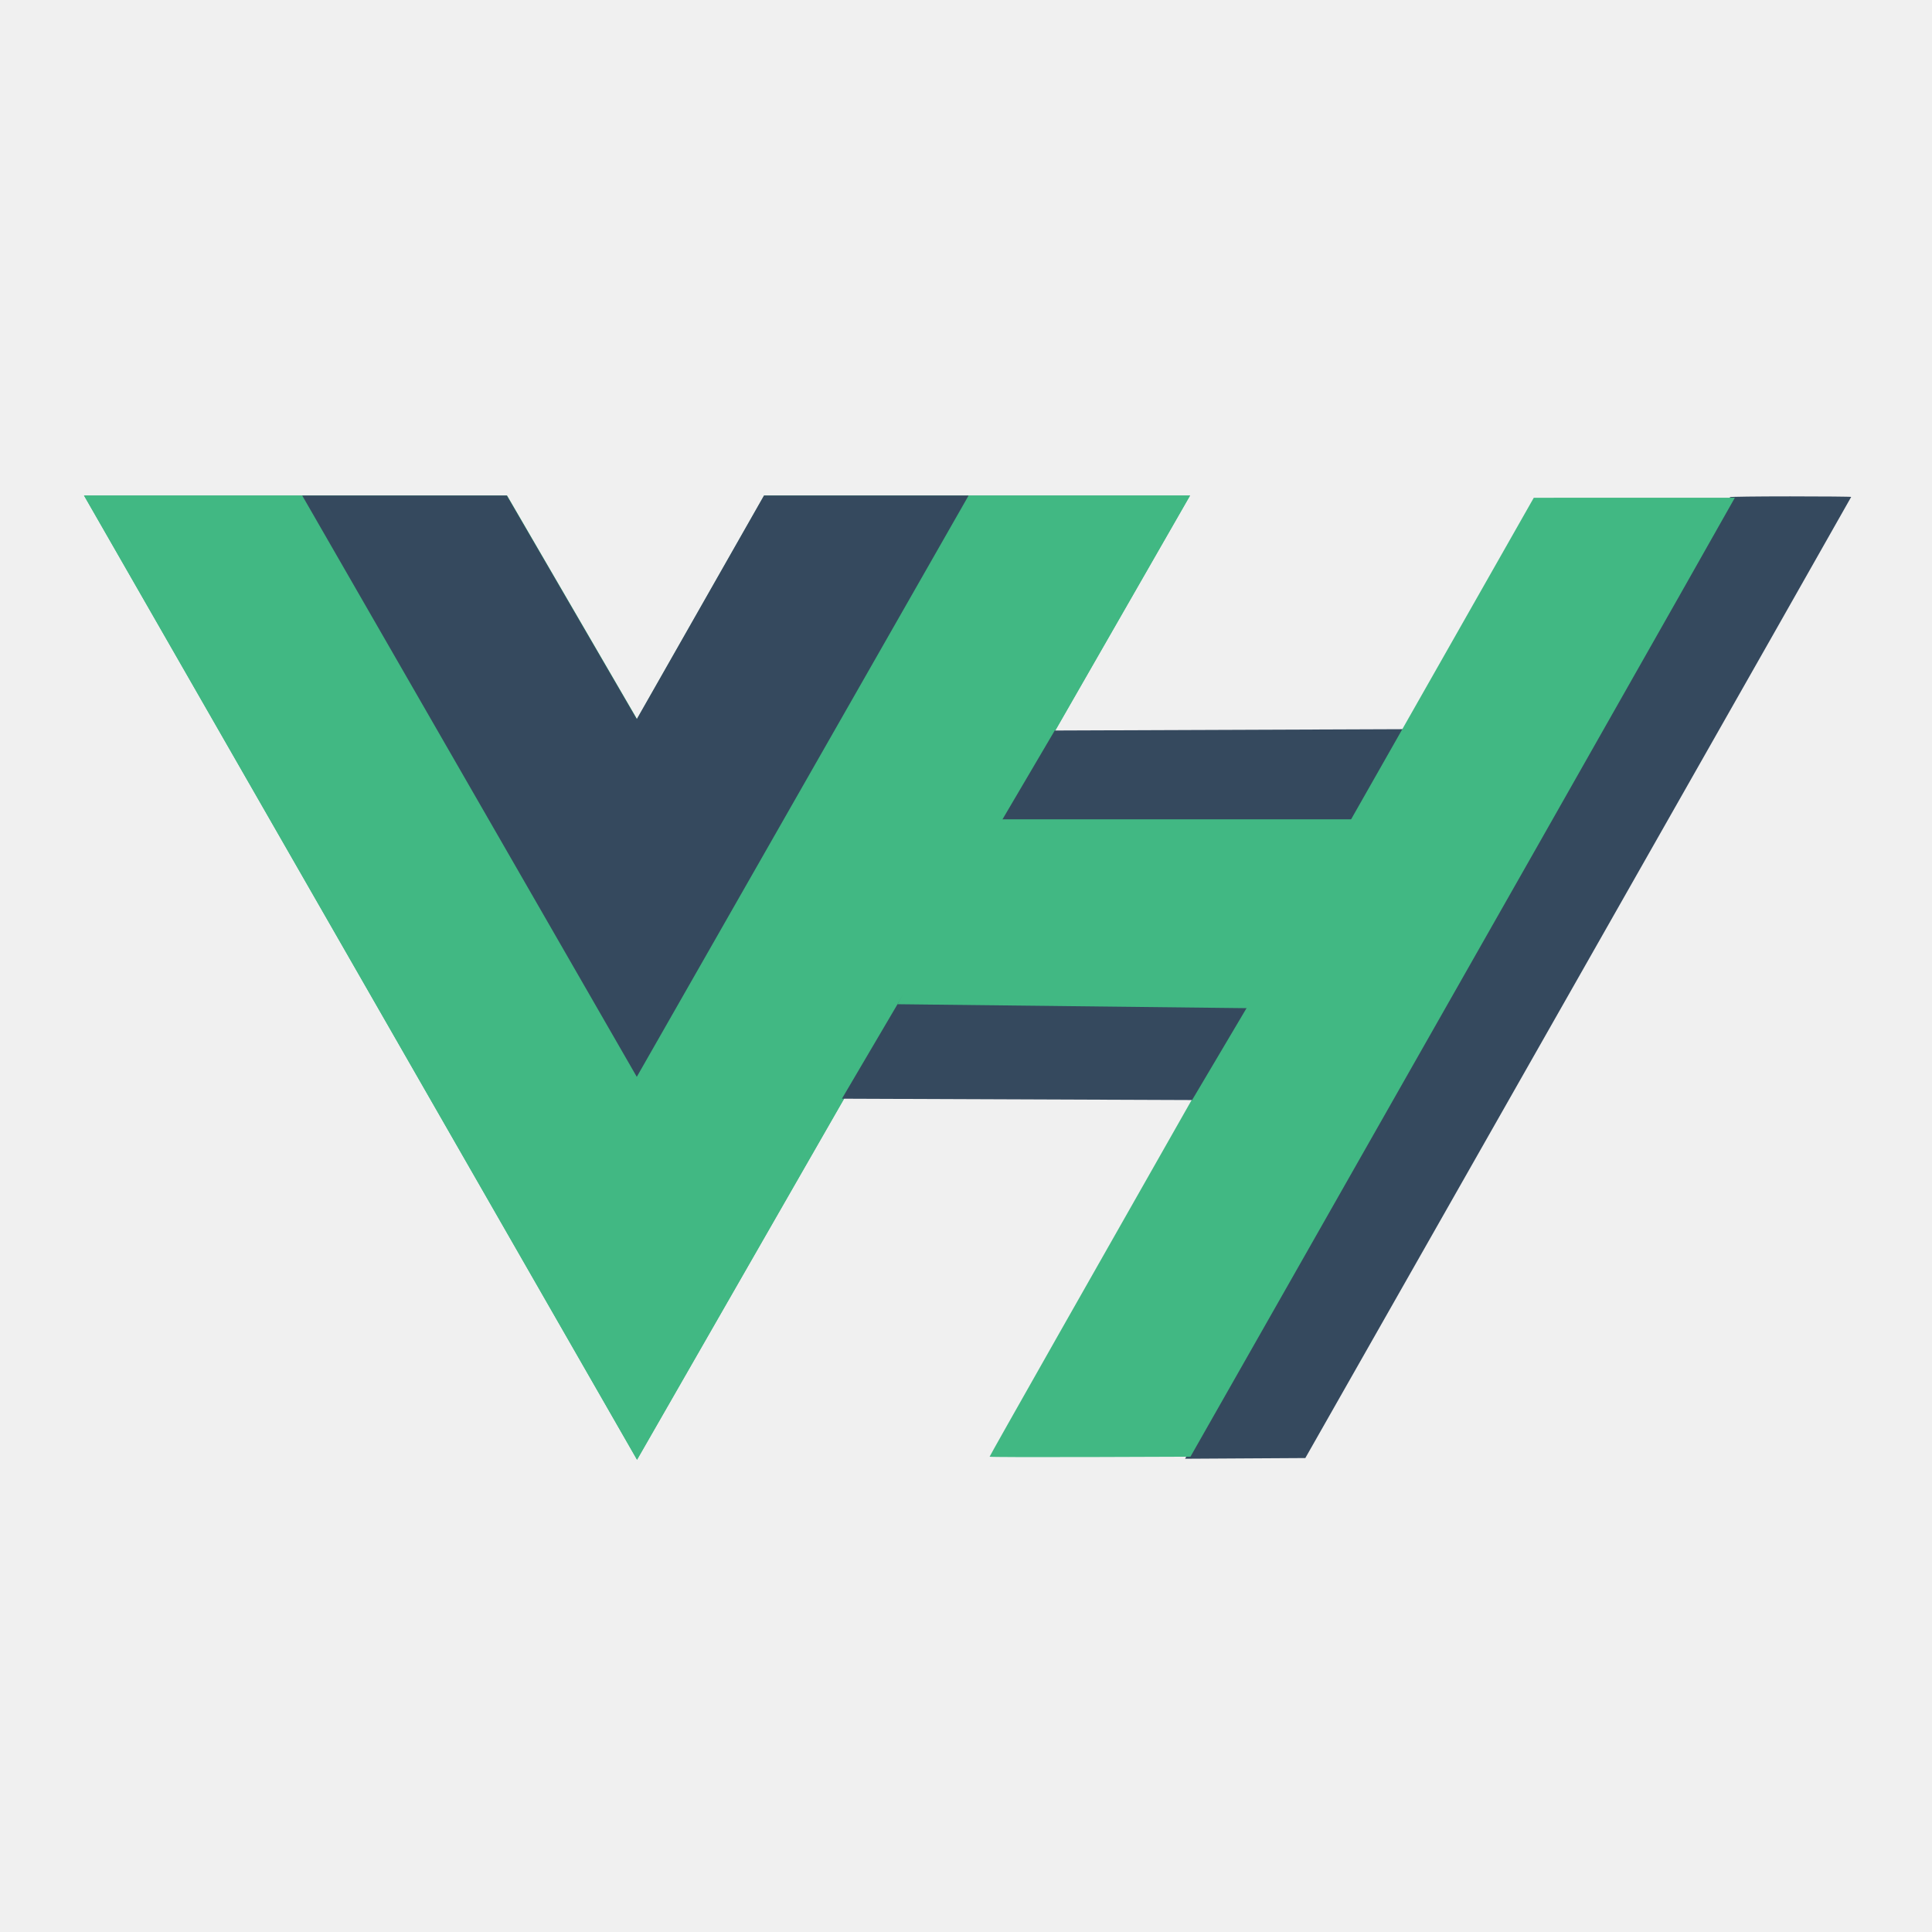
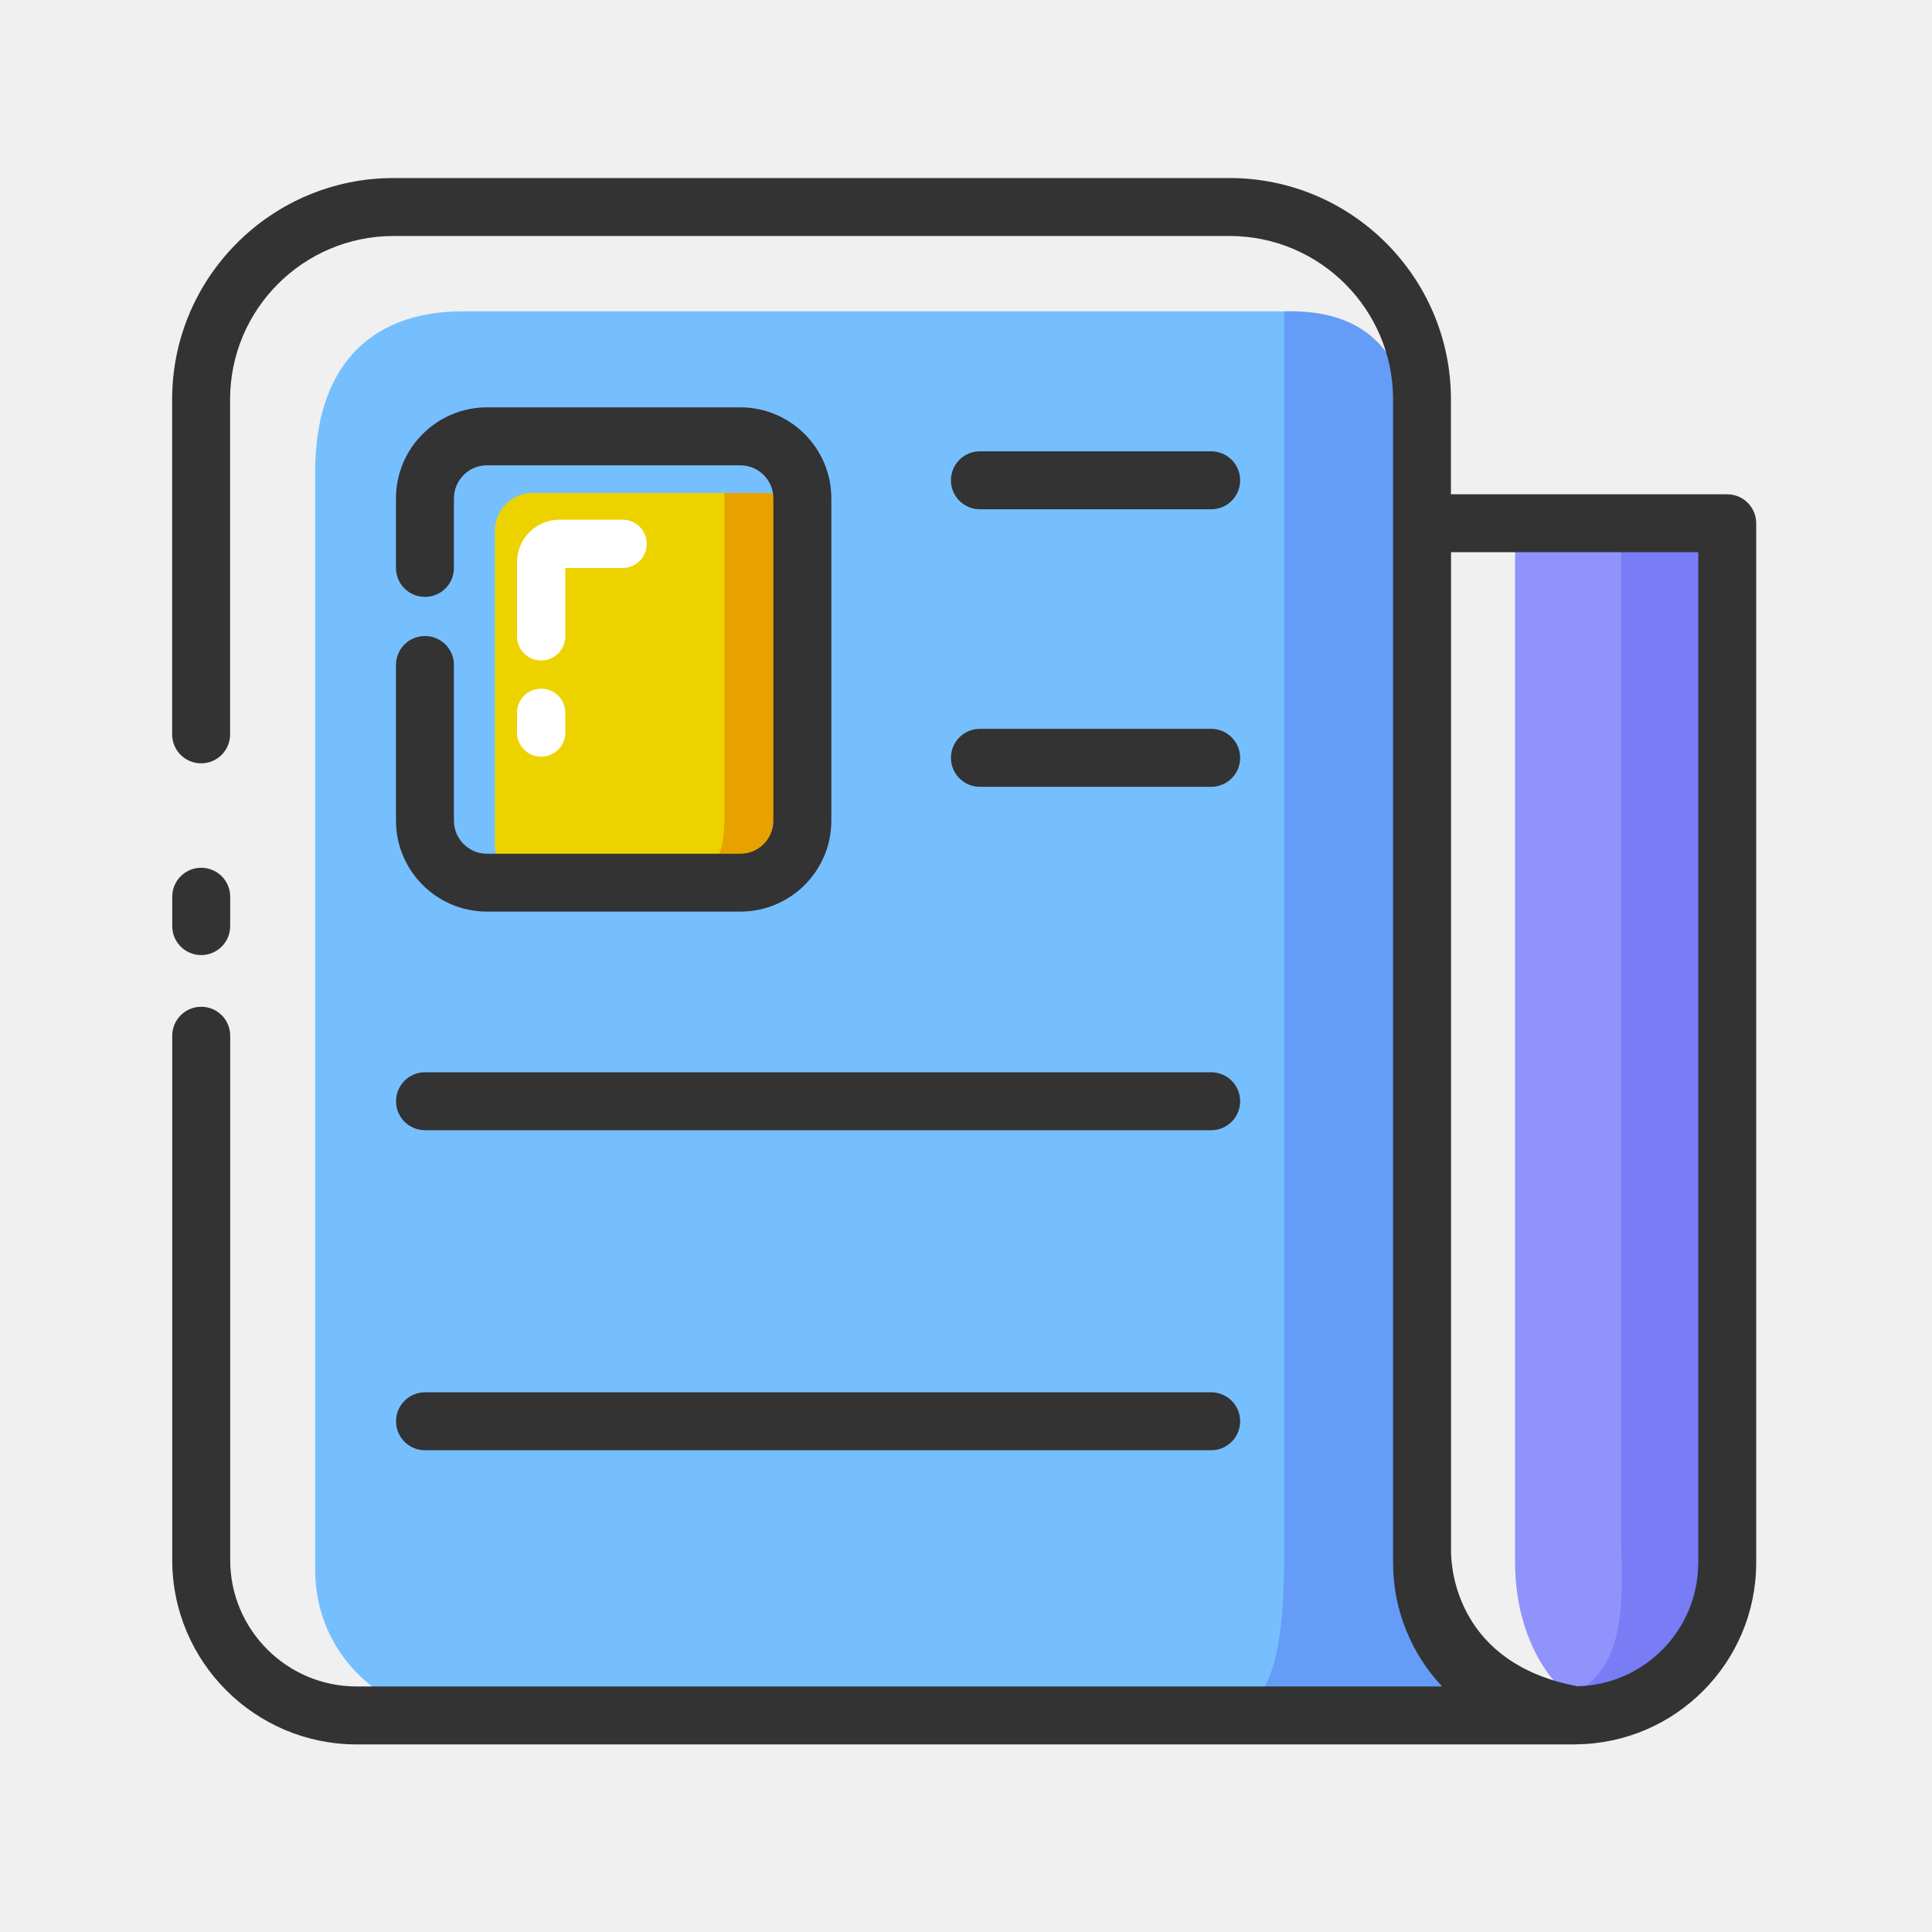
- <svg xmlns="http://www.w3.org/2000/svg" width="1200" height="1200" class="icon" viewBox="0 0 3280.944 2800">
-   <path fill="#41b883" d="M1645.332 601.004h375.675L1081.82 2238.478 142.636 601.004h718.477l220.708 379.704 216.013-379.704z" />
-   <path fill="#41b883" d="M142.636 601.004l939.185 1637.474 939.186-1637.474h-375.675l-563.51 982.484-568.208-982.484z" />
-   <path fill="#35495e" d="M513.188 601.004l568.207 987.23 563.511-987.23h-347.498l-216.013 379.704-220.708-379.704zM1607.792 1311.83l594.678 2.293 187.353-316.325-598.662 2.292zM2198.506 1909.57C2867.436 732.7 2939.502 605.426 2937.874 603.78c-.715-.723 45.303-1.314 102.262-1.314s103.562.428 103.562.951c0 .523-208.57 367.978-463.491 816.567L2216.715 2235.6l-102.1.596-102.102.596z" />
-   <path fill="#41b883" d="M1680.563 2233.328c0-1.34 168.208-298.145 440.375-777.048a4135645.775 4135645.775 0 00337.619-594.19l146.13-257.25 170.746-.04 170.747-.04-5.536 9.741c-3.044 5.358-43.727 77.302-90.407 159.875-85.356 150.992-337.562 595.163-656.602 1156.373l-172 302.559-170.536.588c-93.795.322-170.536.069-170.536-.567z" />
-   <path fill="#35495e" d="M1429.783 1625.351l594.679 2.292 187.353-316.324-598.662 2.292z" />
-   <path fill="#41b883" d="M1524.207 1464.903l608.285 6.877 173.746-320.909h-619.072z" />
+ <svg xmlns="http://www.w3.org/2000/svg" t="1677221281127" class="icon" viewBox="0 0 1024 1024" version="1.1" p-id="2562" width="200" height="200">
+   <path d="M834.918 909.158H242.586c-41.728 0-75.52-34.304-75.52-76.646V249.702c0-52.429 26.522-84.685 78.131-84.685h431.974c51.661 0 83.251 42.496 83.251 94.925v567.603c0-0.051-1.843 67.942 74.496 81.613z" fill="#76BFFF" p-id="2563" />
+   <path d="M745.216 801.638V207.565c-10.086-31.181-31.693-42.598-61.645-42.598h-2.918v654.95c0 32.666-0.512 89.242-32.563 89.242h138.24s-41.114-17.306-41.114-107.52z" fill="#659CF8" p-id="2564" />
+   <path d="M803.021 277.35v550.963c0 44.646 25.19 80.896 56.218 80.896 31.078 0 56.218-36.198 56.218-80.896V277.35h-112.435z" fill="#8F93FB" p-id="2565" />
+   <path d="M859.238 909.158c31.078 0 56.218-36.198 56.218-80.896V277.35h-56.218v533.453c0 30.362 5.683 74.035-27.648 87.859 8.192 6.656 17.613 10.496 27.648 10.496z" fill="#787CF5" p-id="2566" />
+   <path d="M106.65 506.214c-8.499 0-15.36-6.861-15.36-15.36v-15.565c0-8.499 6.861-15.36 15.36-15.36s15.36 6.861 15.36 15.36v15.565c0 8.499-6.912 15.36-15.36 15.36z" fill="#333333" p-id="2567" />
+   <path d="M915.456 261.99h-146.432v-50.33c0-64.666-52.634-117.299-117.35-117.299H208.589c-64.717 0-117.35 52.634-117.35 117.299v177.562c0 8.499 6.861 15.36 15.36 15.36s15.36-6.861 15.36-15.36V211.661c0-47.77 38.861-86.579 86.63-86.579h443.136c47.77 0 86.63 38.861 86.63 86.579V828.314c0 25.344 9.882 48.333 25.958 65.536H188.979c-36.915 0-66.97-30.054-66.97-66.97v-277.914c0-8.499-6.861-15.36-15.36-15.36s-15.36 6.861-15.36 15.36v277.914c0 53.862 43.827 97.69 97.69 97.69h645.939c0.154 0 0.256-0.051 0.358-0.051 52.736-0.41 95.539-43.366 95.539-96.205V277.35c0-8.499-6.861-15.36-15.36-15.36z m-15.36 566.323c0 35.635-28.621 64.666-64.051 65.434-63.437-11.981-66.918-61.85-66.97-71.373V292.659h131.072v535.654z" fill="#333333" p-id="2568" />
+   <path d="M405.146 467.814H282.419a20.122 20.122 0 0 1-20.122-20.122V281.395a20.122 20.122 0 0 1 20.122-20.122h122.778a20.122 20.122 0 0 1 20.122 20.122v166.349a20.193 20.193 0 0 1-20.173 20.07z" fill="#ECD300" p-id="2569" />
+   <path d="M420.659 415.232l3.994-138.598a20.035 20.035 0 0 0-19.456-15.309h-21.299v161.28c0 13.261 1.485 31.232-9.318 38.246 24.986 1.485 40.192 0 40.192 0l5.888-45.619z" fill="#E8A200" p-id="2570" />
+   <path d="M392.448 483.174H258.099c-26.573 0-48.23-21.606-48.23-48.23V352.461c0-8.499 6.861-15.36 15.36-15.36s15.36 6.861 15.36 15.36v82.534c0 9.626 7.834 17.51 17.51 17.51h134.298c9.626 0 17.51-7.834 17.51-17.51V264.141c0-9.626-7.834-17.51-17.51-17.51H258.099c-9.626 0-17.51 7.834-17.51 17.51v36.864c0 8.499-6.861 15.36-15.36 15.36s-15.36-6.861-15.36-15.36v-36.864c0-26.573 21.606-48.23 48.23-48.23h134.298c26.573 0 48.23 21.606 48.23 48.23v170.854c0 26.573-21.606 48.179-48.179 48.179zM641.946 269.926h-122.573c-8.499 0-15.36-6.861-15.36-15.36s6.861-15.36 15.36-15.36h122.573c8.499 0 15.36 6.861 15.36 15.36s-6.861 15.36-15.36 15.36zM641.946 417.024h-122.573c-8.499 0-15.36-6.861-15.36-15.36s6.861-15.36 15.36-15.36h122.573c8.499 0 15.36 6.861 15.36 15.36s-6.861 15.36-15.36 15.36zM641.946 599.04H225.28c-8.499 0-15.36-6.861-15.36-15.36s6.861-15.36 15.36-15.36h416.666c8.499 0 15.36 6.861 15.36 15.36s-6.861 15.36-15.36 15.36zM641.946 768.666H225.28c-8.499 0-15.36-6.861-15.36-15.36s6.861-15.36 15.36-15.36h416.666c8.499 0 15.36 6.861 15.36 15.36s-6.861 15.36-15.36 15.36z" fill="#333333" p-id="2571" />
+   <path d="M286.822 401.05a12.8 12.8 0 0 1-12.8-12.8v-10.445a12.8 12.8 0 0 1 25.6 0v10.445a12.8 12.8 0 0 1-12.8 12.8zM286.822 350.054a12.8 12.8 0 0 1-12.8-12.8V297.984a22.528 22.528 0 0 1 22.528-22.528h33.434a12.8 12.8 0 0 1 0 25.6h-30.362v36.198a12.8 12.8 0 0 1-12.8 12.8z" fill="#FFFFFF" p-id="2572" />
</svg>
